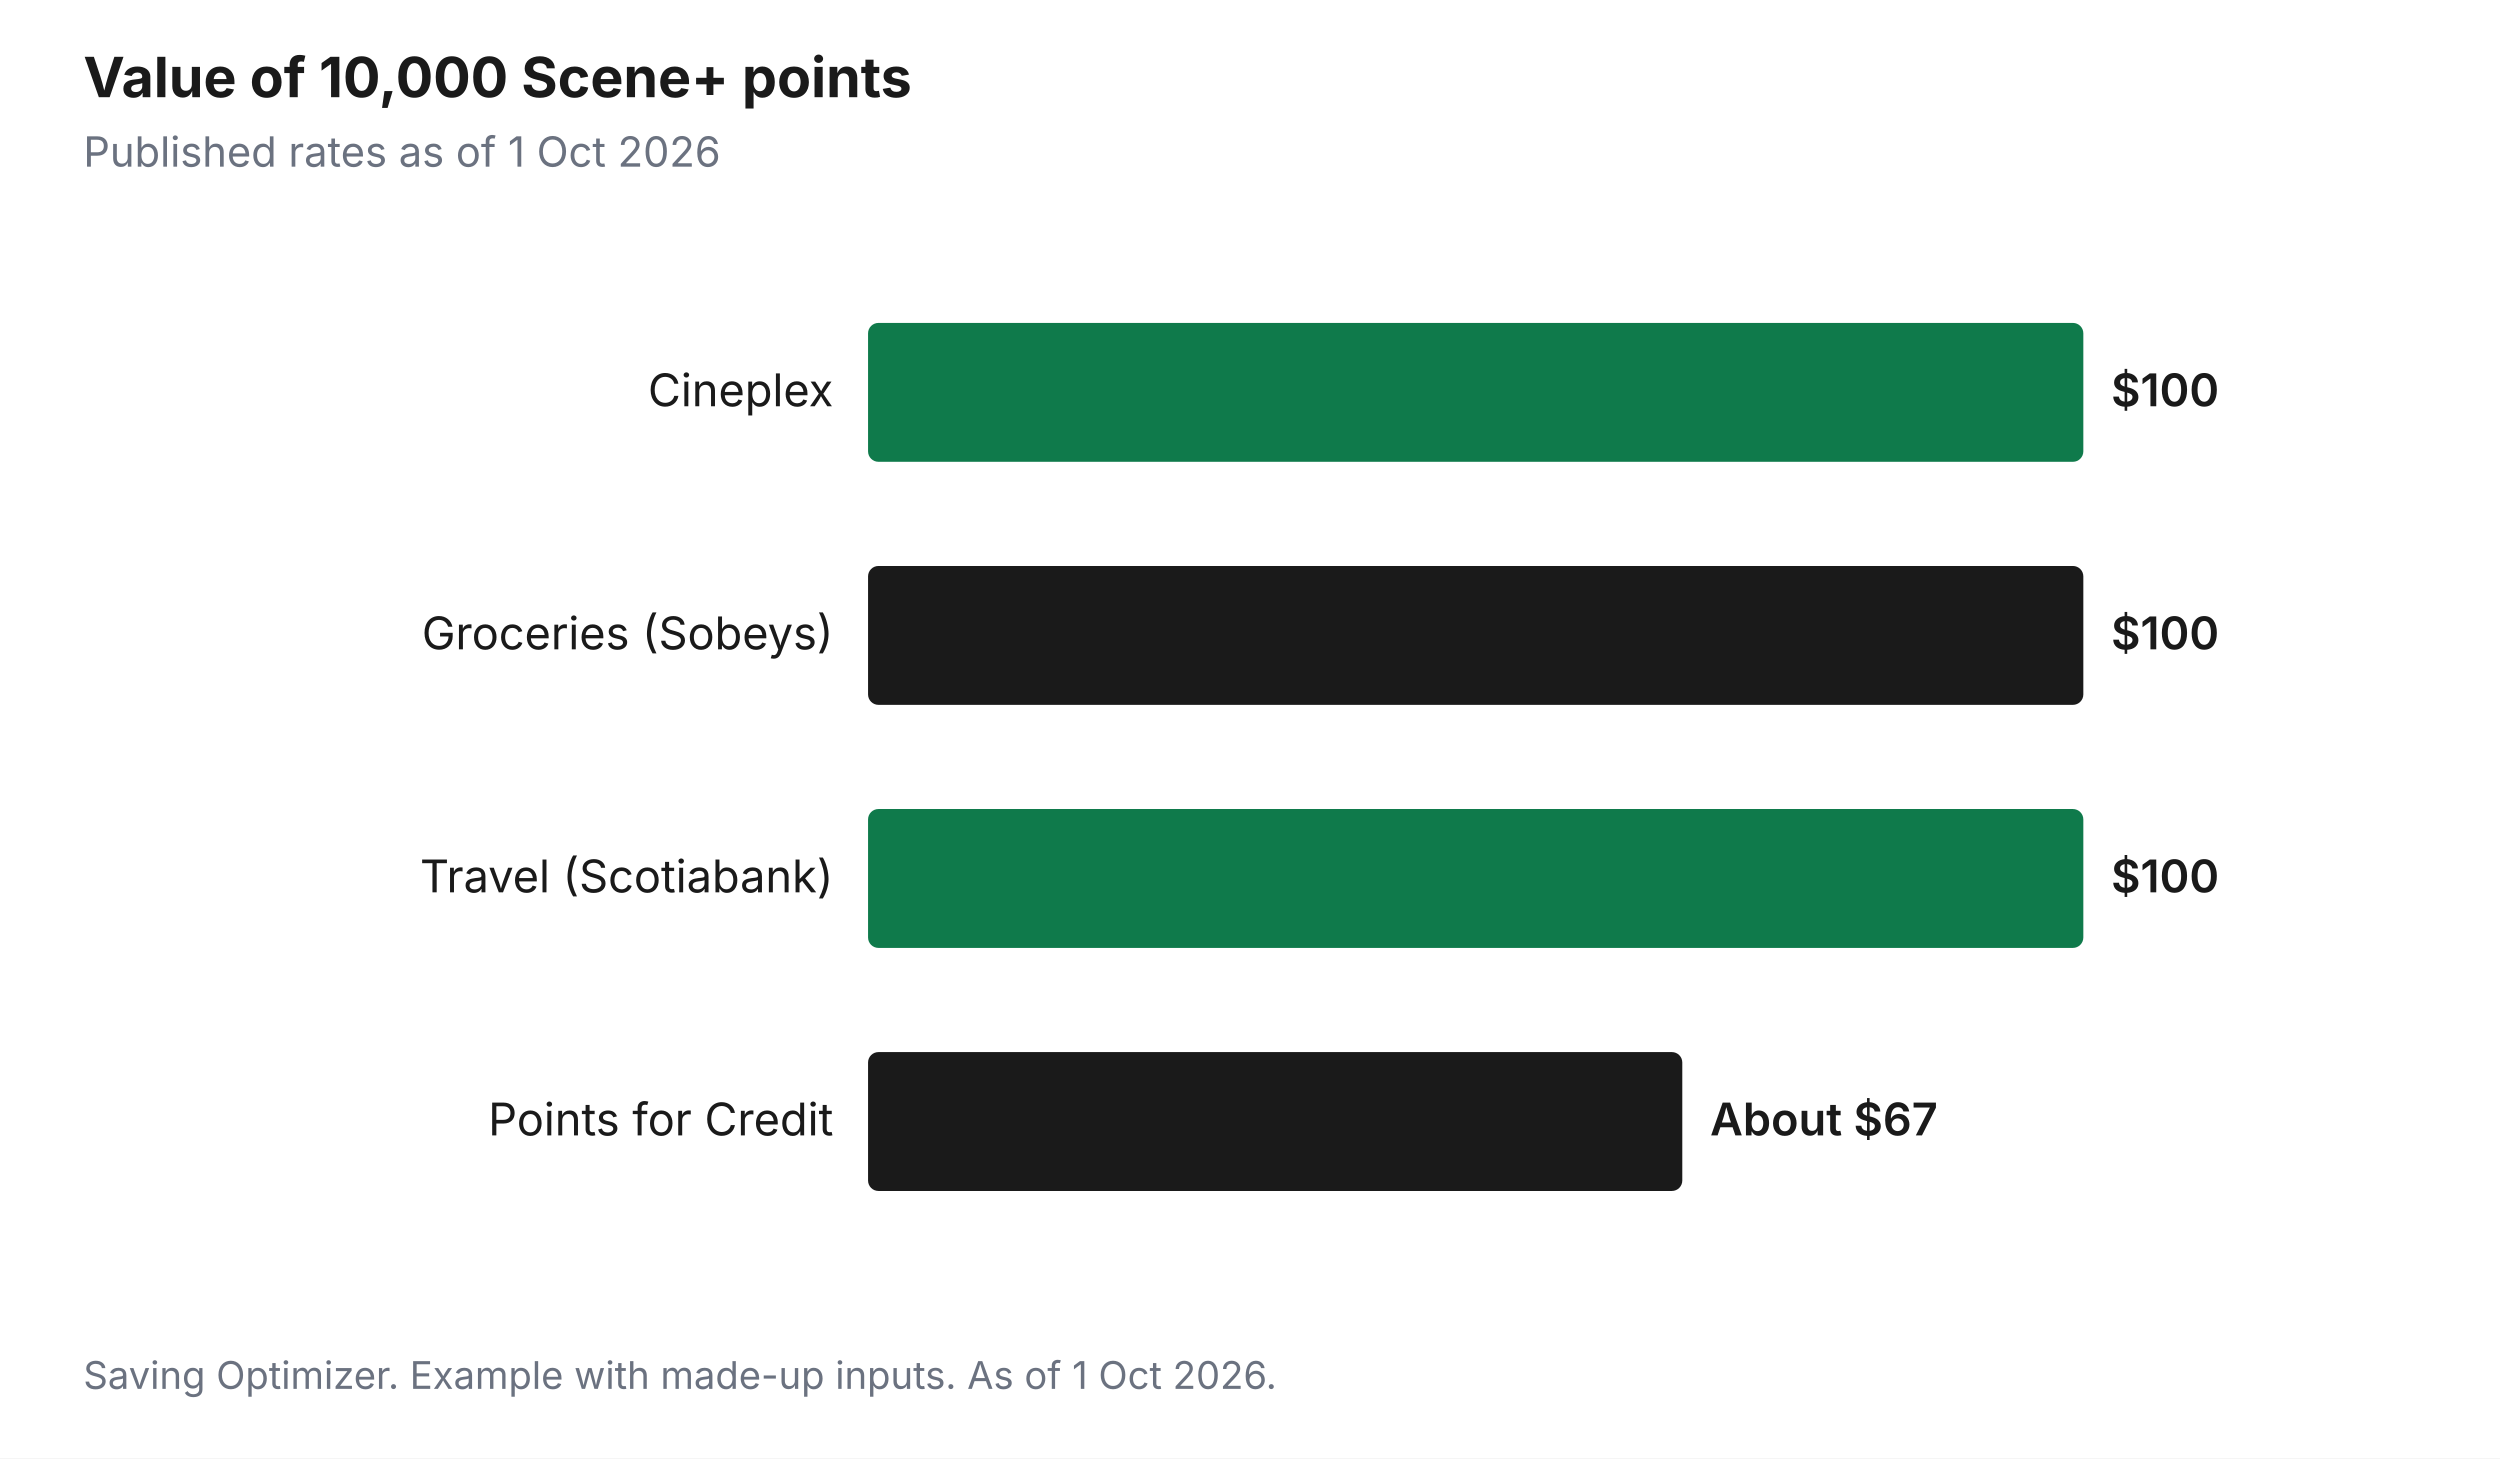
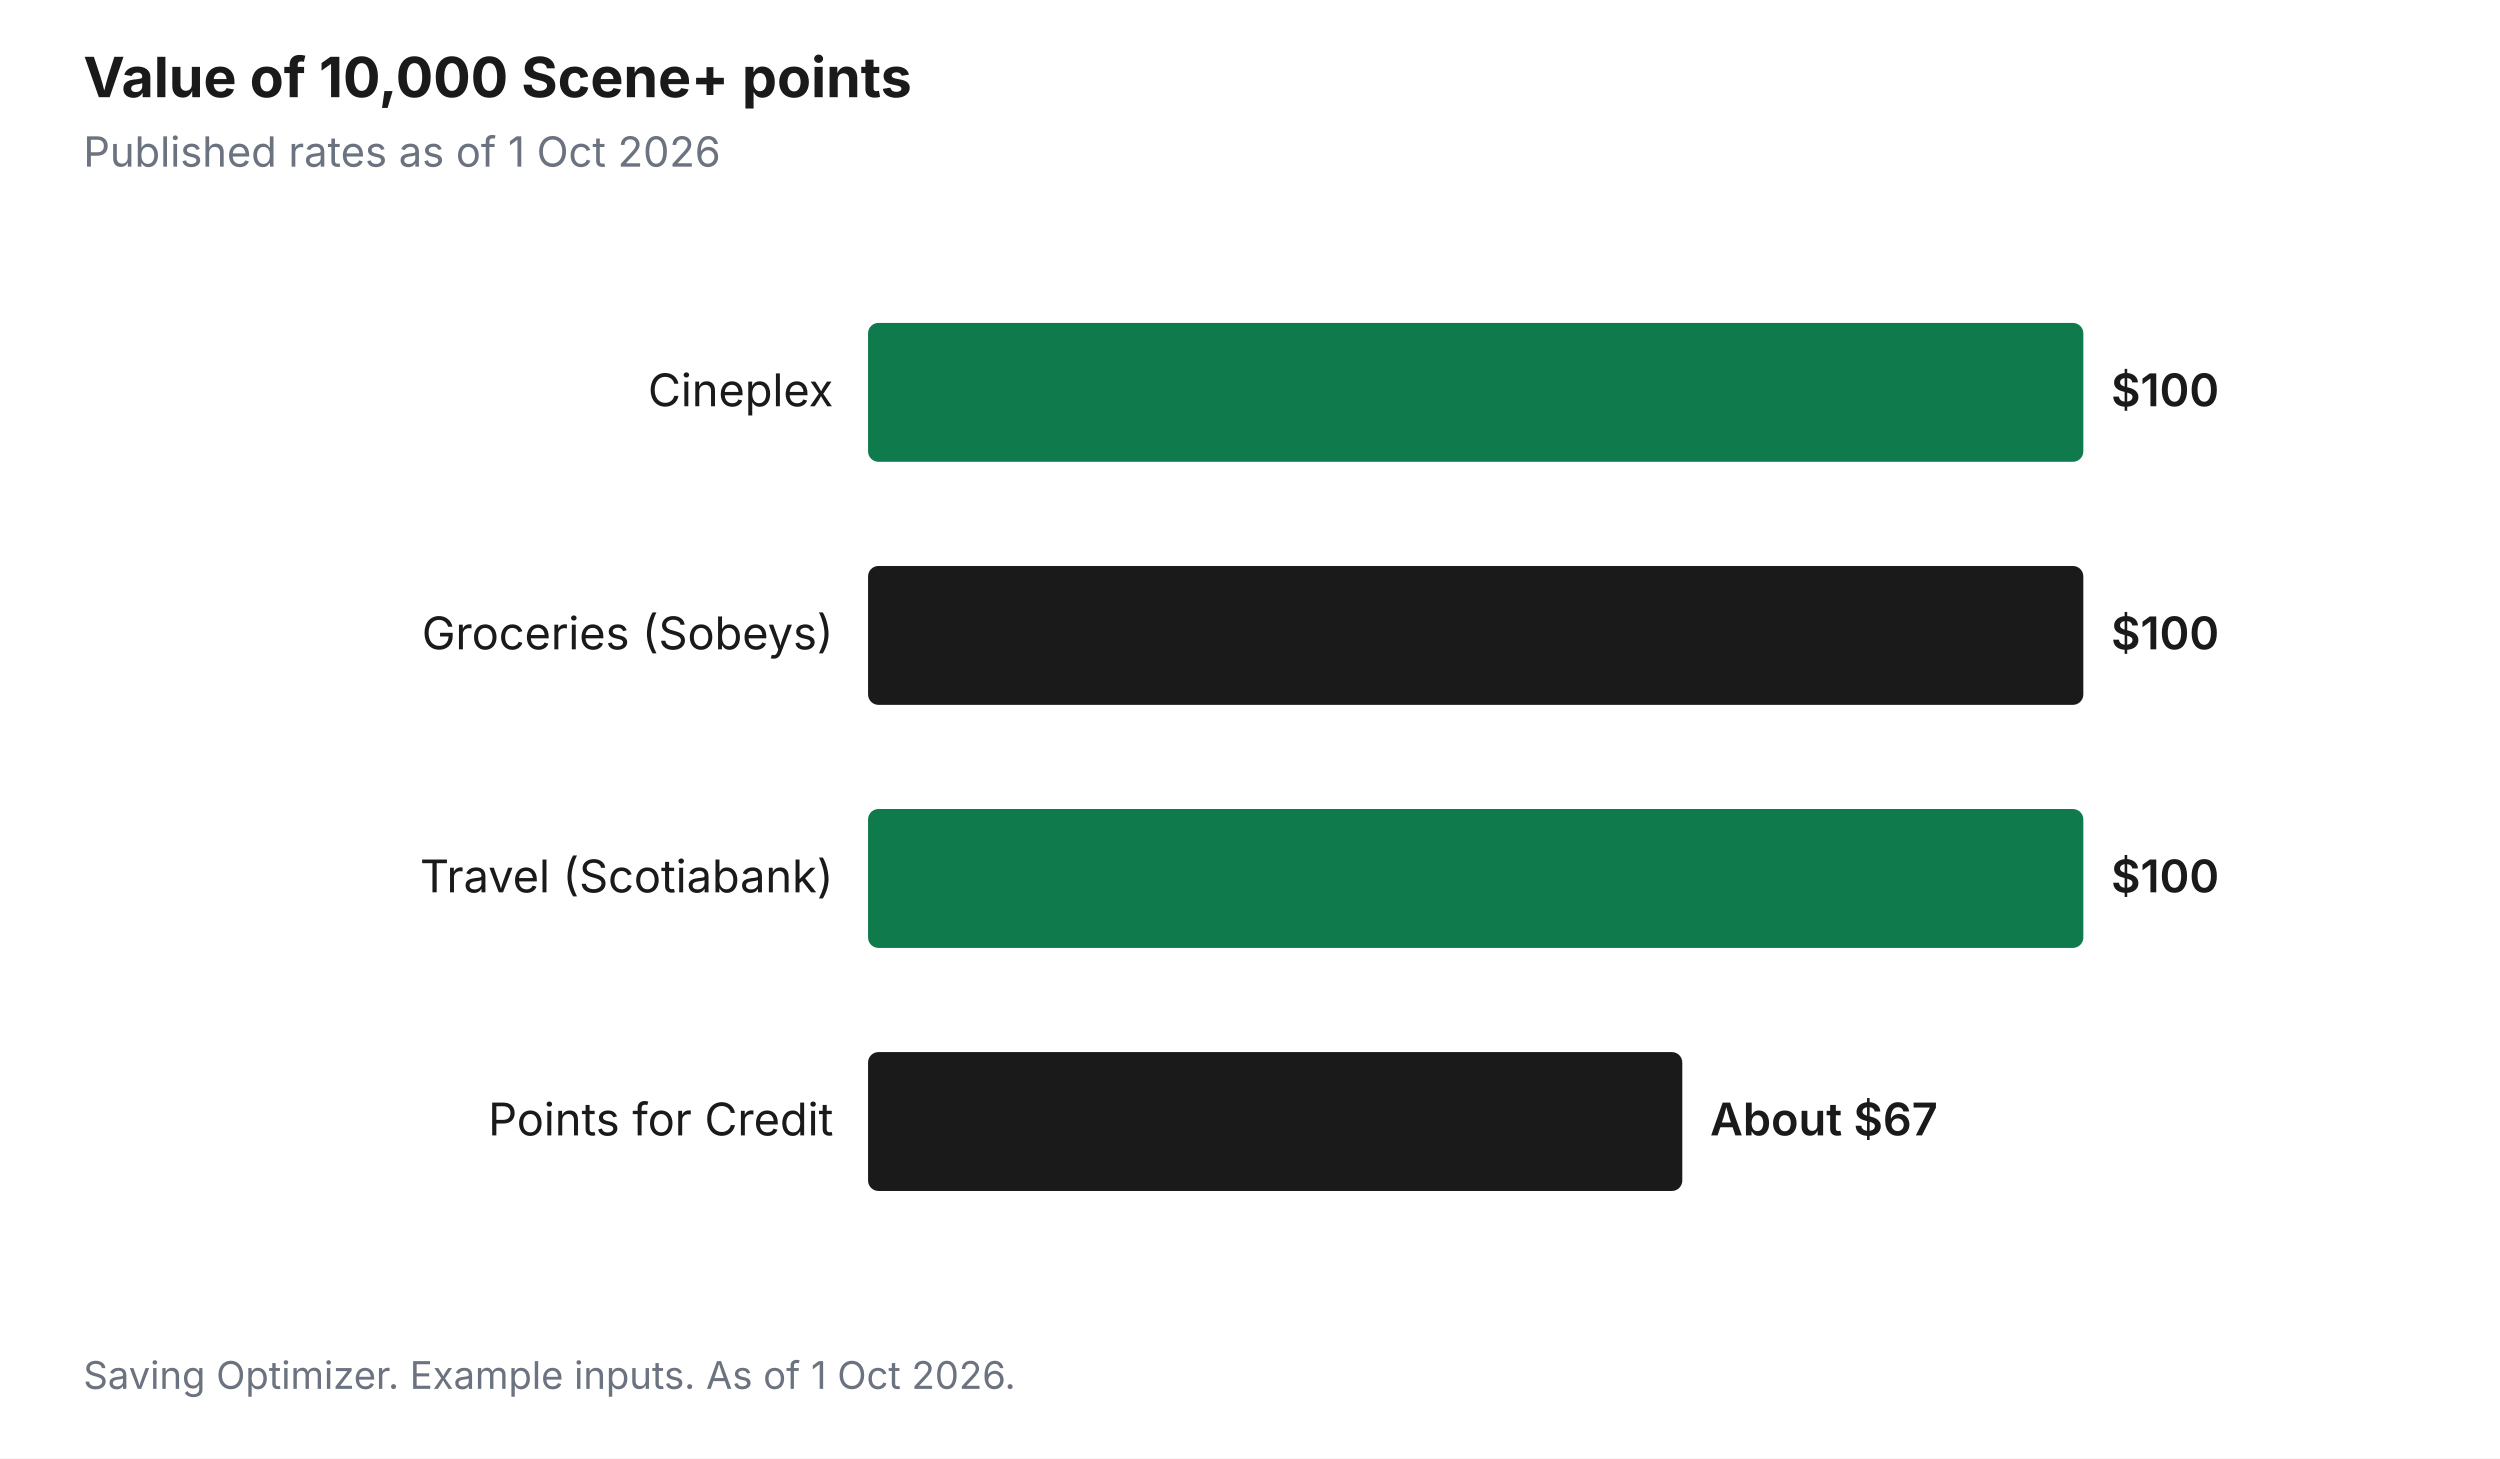
<svg xmlns="http://www.w3.org/2000/svg" viewBox="0 0 720 420" width="720" height="420" role="img" aria-labelledby="t d">
  <rect width="720" height="420" fill="#FFFFFF" />
  <text x="24" y="28" font-family="Inter, Arial, sans-serif" font-size="16" font-weight="700" fill="#1A1A1A">Value of 10,000 Scene+ points</text>
  <text x="24" y="48" font-family="Inter, Arial, sans-serif" font-size="12" fill="#6B7280">Published rates as of 1 Oct 2026</text>
  <text x="240" y="117.0" text-anchor="end" font-family="Inter, Arial, sans-serif" font-size="13" fill="#1A1A1A">Cineplex</text>
  <rect x="250" y="93.0" width="350.0" height="40.0" rx="3" fill="#0F7A4B" />
  <text x="608.0" y="117.0" font-family="Inter, Arial, sans-serif" font-size="13" font-weight="600" fill="#1A1A1A">$100</text>
  <text x="240" y="187.0" text-anchor="end" font-family="Inter, Arial, sans-serif" font-size="13" fill="#1A1A1A">Groceries (Sobeys)</text>
  <rect x="250" y="163.0" width="350.0" height="40.0" rx="3" fill="#1A1A1A" />
  <text x="608.0" y="187.0" font-family="Inter, Arial, sans-serif" font-size="13" font-weight="600" fill="#1A1A1A">$100</text>
  <text x="240" y="257.0" text-anchor="end" font-family="Inter, Arial, sans-serif" font-size="13" fill="#1A1A1A">Travel (Scotiabank)</text>
  <rect x="250" y="233.0" width="350.0" height="40.0" rx="3" fill="#0F7A4B" />
  <text x="608.0" y="257.0" font-family="Inter, Arial, sans-serif" font-size="13" font-weight="600" fill="#1A1A1A">$100</text>
  <text x="240" y="327.0" text-anchor="end" font-family="Inter, Arial, sans-serif" font-size="13" fill="#1A1A1A">Points for Credit</text>
  <rect x="250" y="303.0" width="234.5" height="40.0" rx="3" fill="#1A1A1A" />
  <text x="492.5" y="327.0" font-family="Inter, Arial, sans-serif" font-size="13" font-weight="600" fill="#1A1A1A">About $67</text>
-   <text x="24" y="400" font-family="Inter, Arial, sans-serif" font-size="11" fill="#6B7280">Saving Optimizer. Example with made-up inputs. As of 1 Oct 2026.</text>
+   <text x="24" y="400" font-family="Inter, Arial, sans-serif" font-size="11" fill="#6B7280">Saving Optimizer. Example inputs. As of 1 Oct 2026.</text>
</svg>
